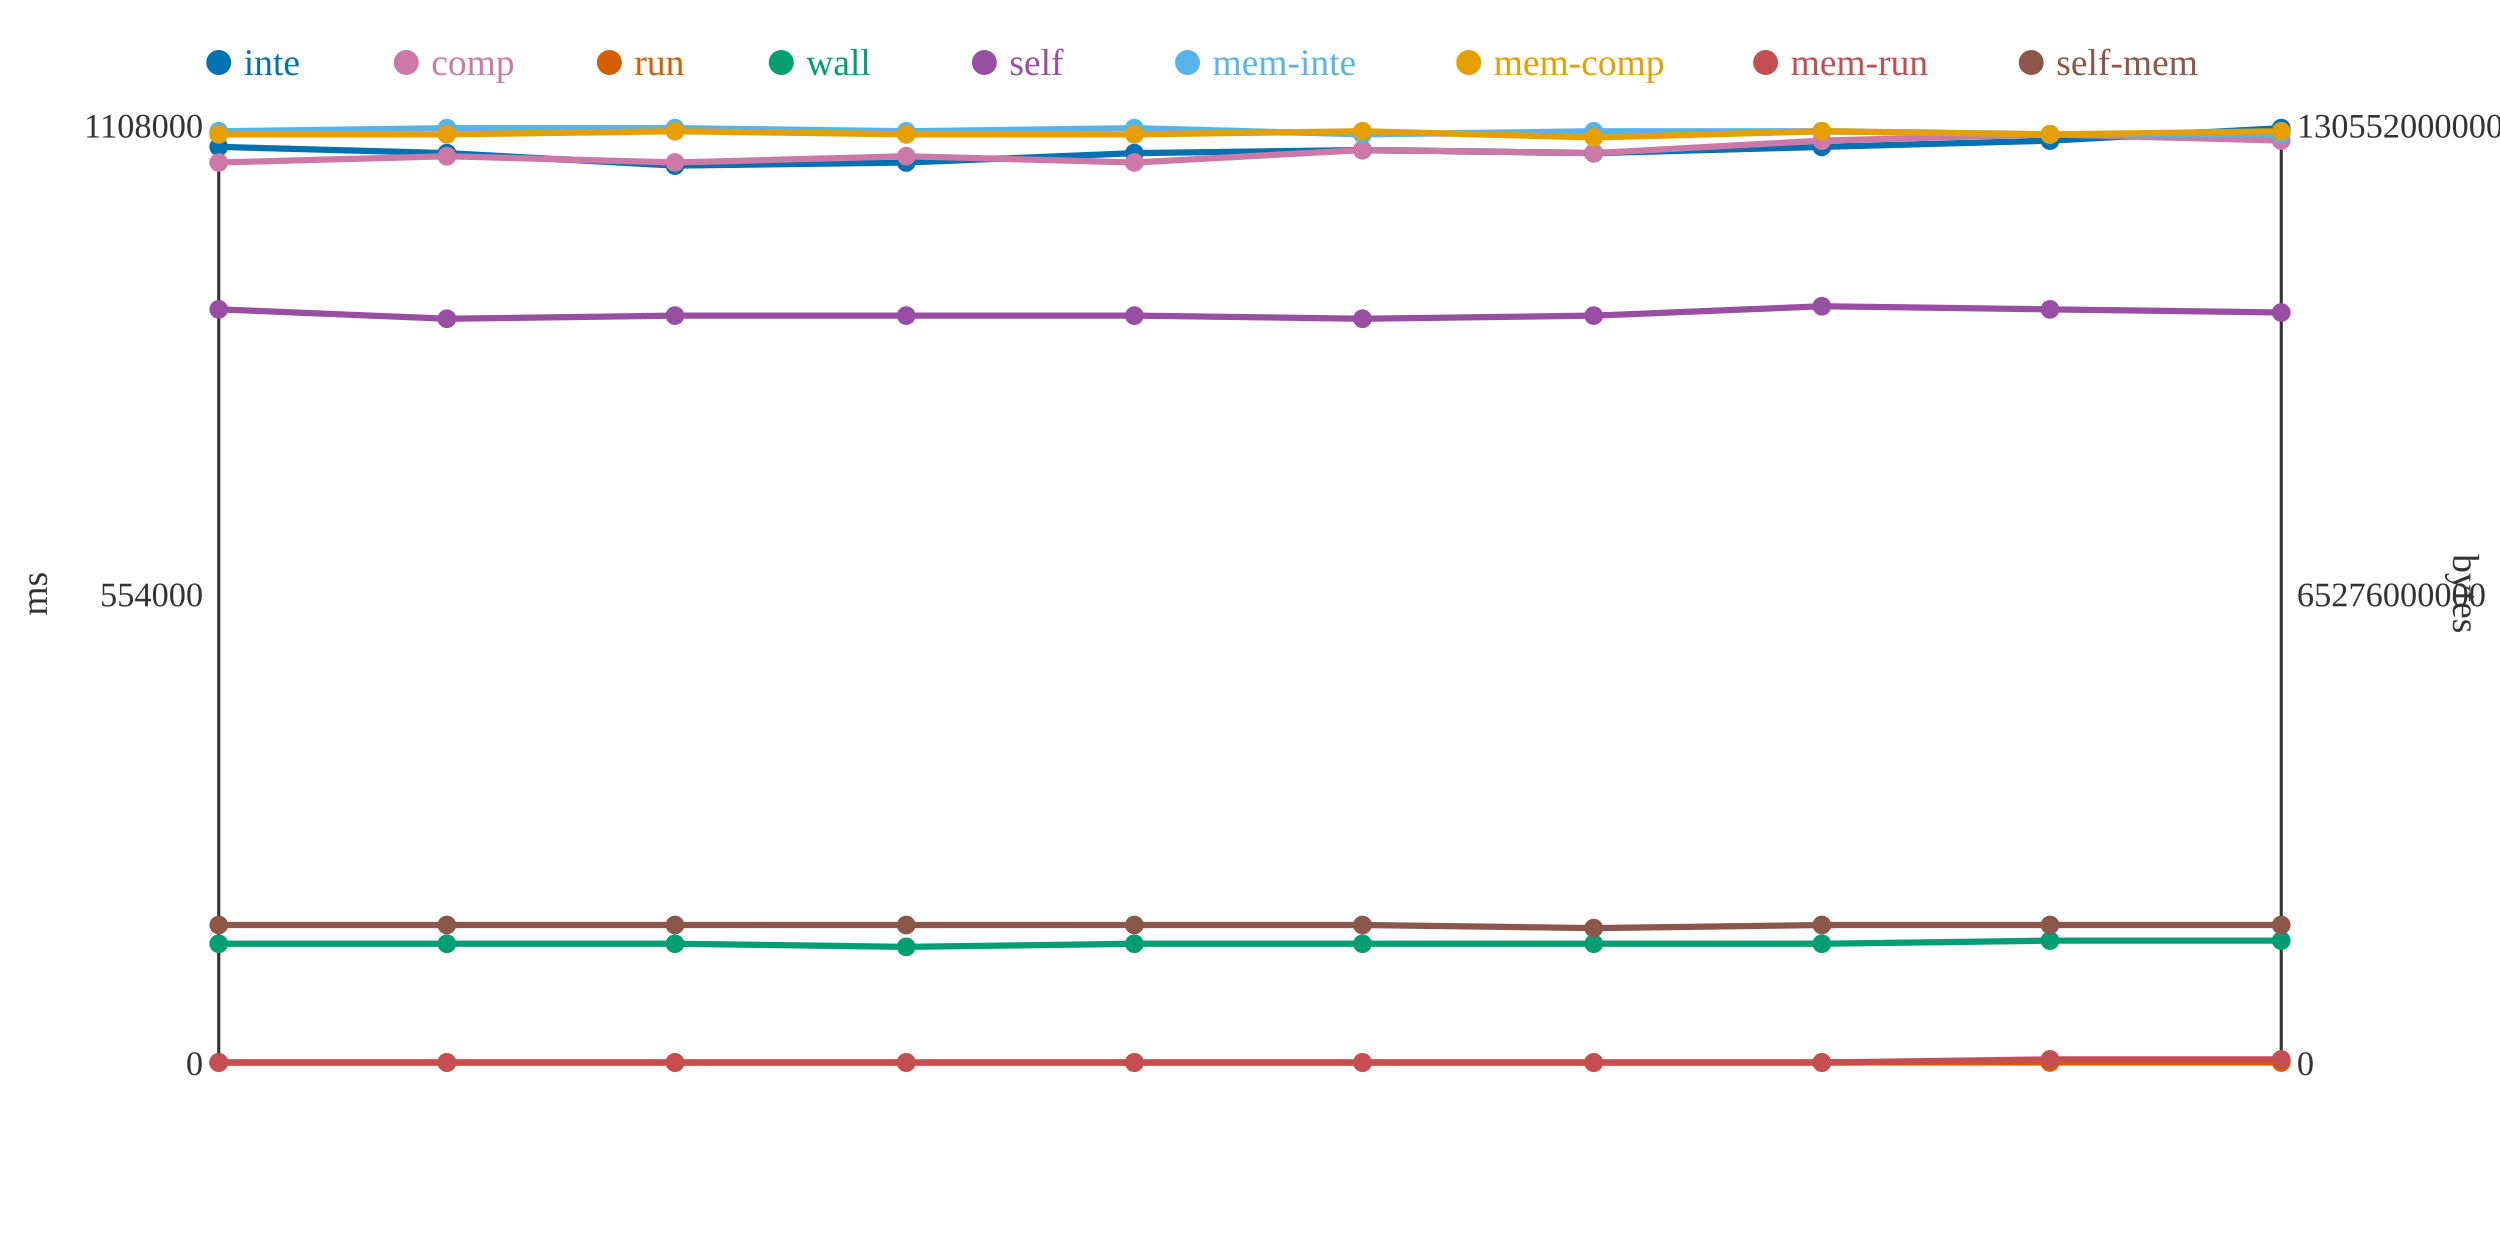
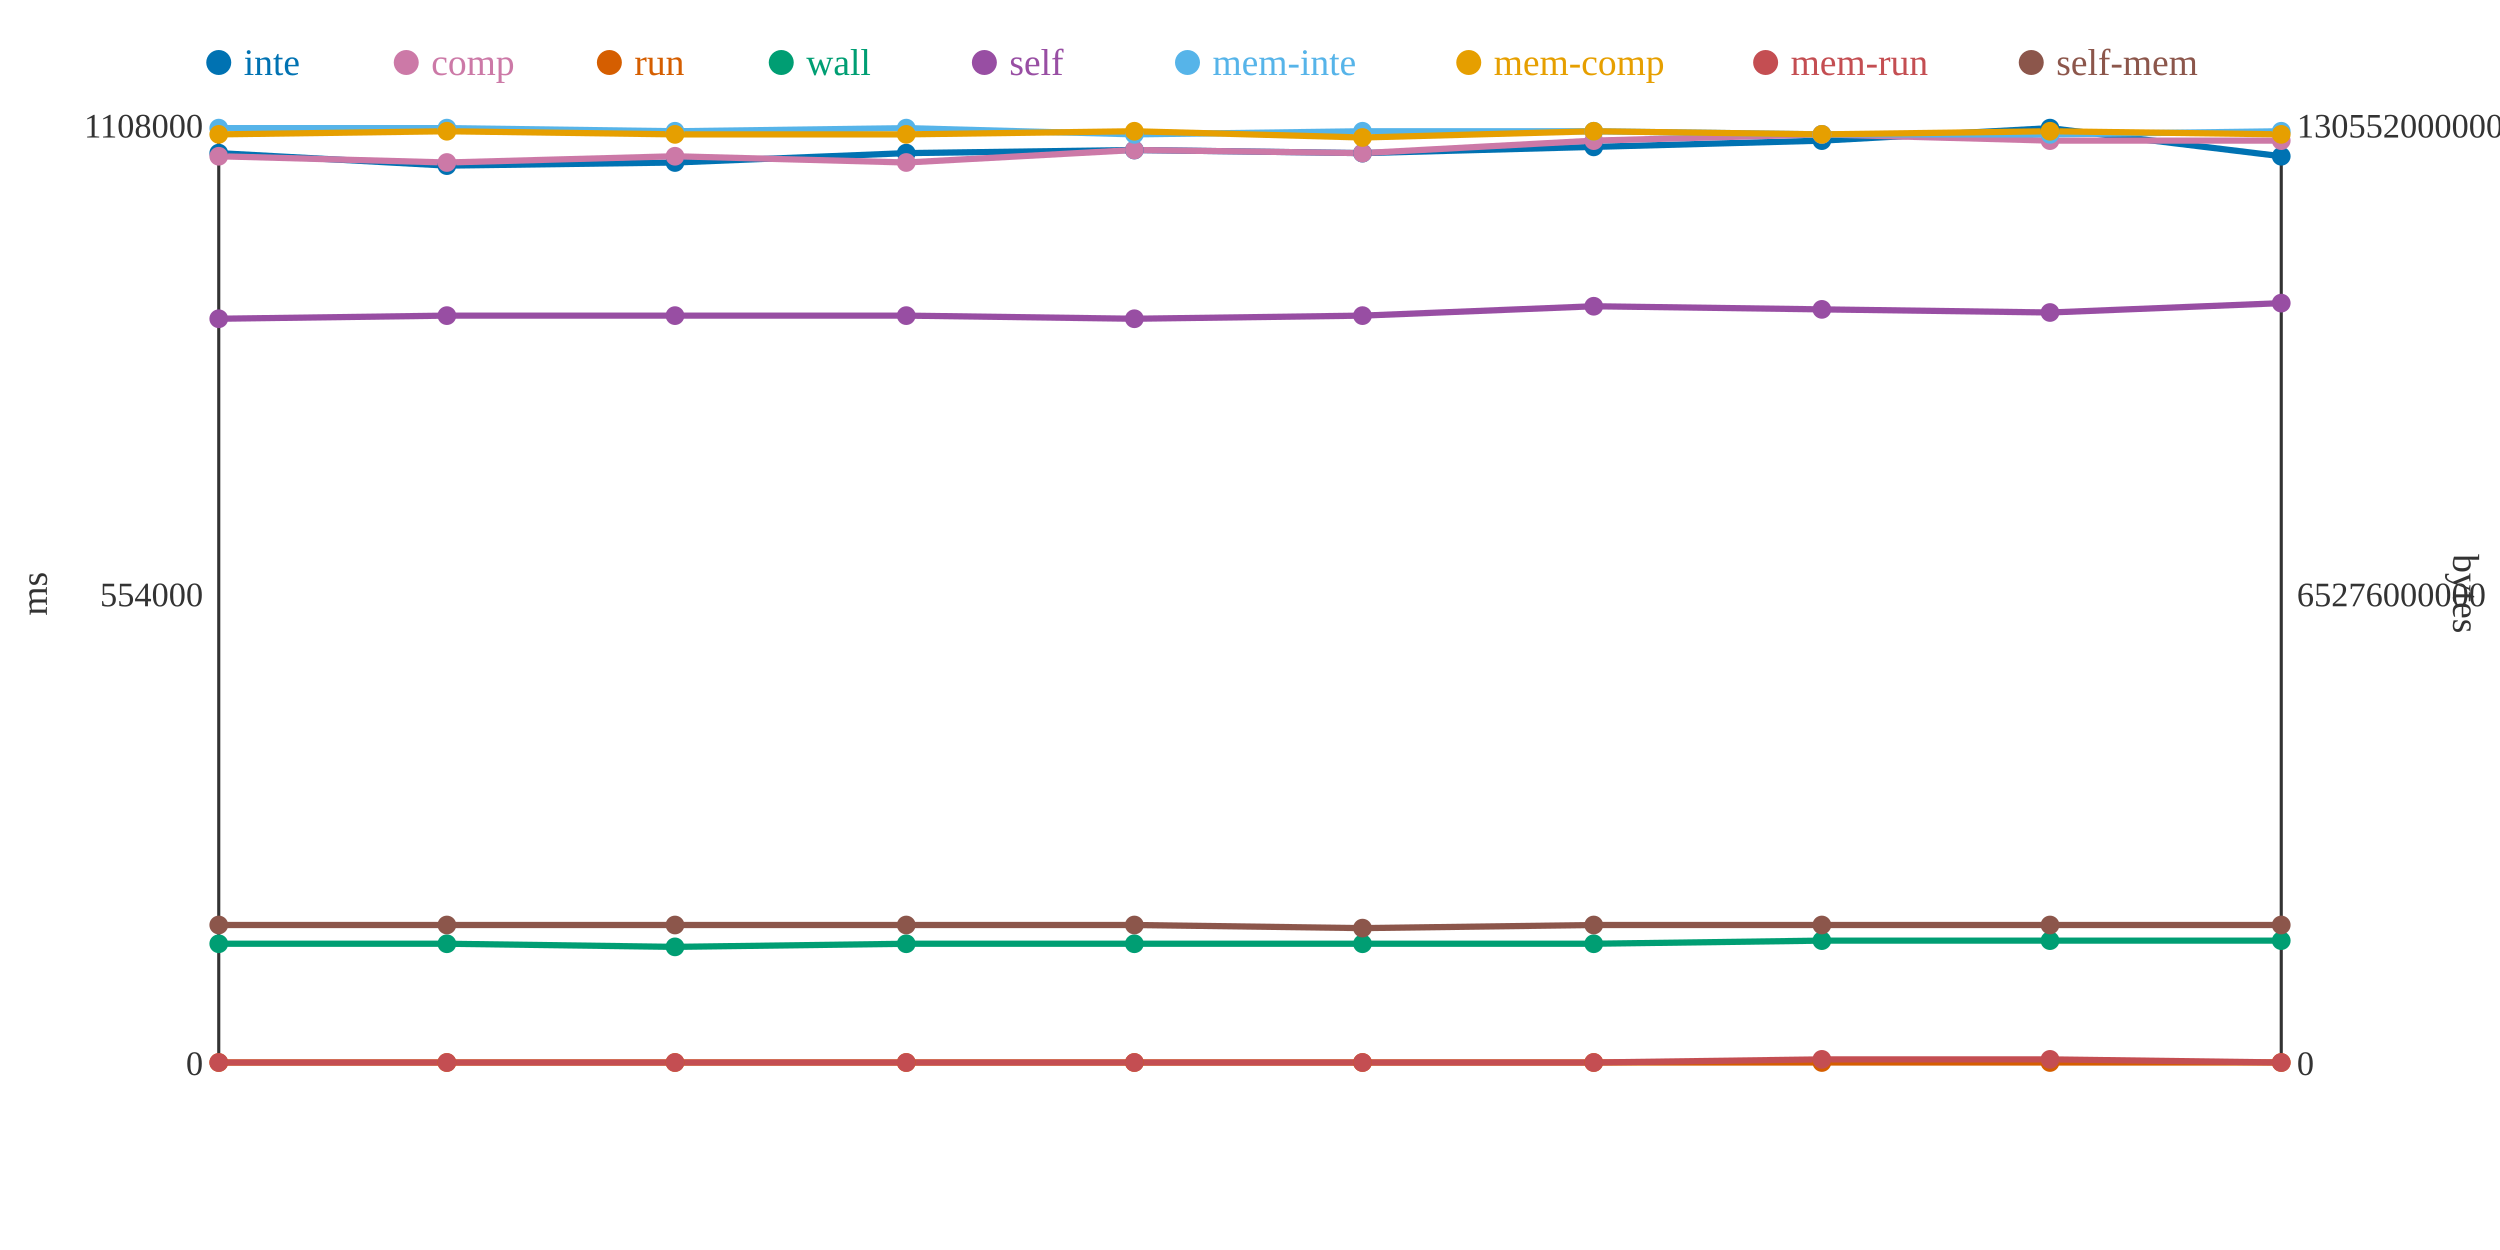
<svg xmlns="http://www.w3.org/2000/svg" width="800" height="400">
  <rect width="800" height="400" fill="white" />
  <line x1="70" y1="40" x2="70" y2="340" stroke="#333" stroke-width="1" />
  <line x1="70" y1="340" x2="730" y2="340" stroke="#333" stroke-width="1" />
  <line x1="730" y1="40" x2="730" y2="340" stroke="#333" stroke-width="1" />
  <text x="65" y="344" text-anchor="end" font-size="11" fill="#333">0</text>
  <text x="65" y="194" text-anchor="end" font-size="11" fill="#333">554000</text>
  <text x="65" y="44" text-anchor="end" font-size="11" fill="#333">1108000</text>
  <text x="15" y="190" text-anchor="middle" font-size="12" fill="#333" transform="rotate(-90 15 190)">ms</text>
  <text x="735" y="344" text-anchor="start" font-size="11" fill="#333">0</text>
  <text x="735" y="194" text-anchor="start" font-size="11" fill="#333">65276000000</text>
  <text x="735" y="44" text-anchor="start" font-size="11" fill="#333">130552000000</text>
  <text x="785" y="190" text-anchor="middle" font-size="12" fill="#333" transform="rotate(90 785 190)">bytes</text>
-   <polyline points="70,47 143,49 216,53 290,52 363,49 436,48 510,49 583,47 656,45 730,41" fill="none" stroke="#0072B2" stroke-width="2" />
-   <polyline points="70,52 143,50 216,52 290,50 363,52 436,48 510,49 583,45 656,43 730,45" fill="none" stroke="#CC79A7" stroke-width="2" />
+   <polyline points="70,49 143,53 216,52 290,49 363,48 436,49 510,47 583,45 656,41 730,50" fill="none" stroke="#0072B2" stroke-width="2" />
+   <polyline points="70,50 143,52 216,50 290,52 363,48 436,49 510,45 583,43 656,45 730,45" fill="none" stroke="#CC79A7" stroke-width="2" />
  <polyline points="70,340 143,340 216,340 290,340 363,340 436,340 510,340 583,340 656,340 730,340" fill="none" stroke="#D55E00" stroke-width="2" />
-   <polyline points="70,302 143,302 216,302 290,303 363,302 436,302 510,302 583,302 656,301 730,301" fill="none" stroke="#009E73" stroke-width="2" />
-   <polyline points="70,99 143,102 216,101 290,101 363,101 436,102 510,101 583,98 656,99 730,100" fill="none" stroke="#984EA3" stroke-width="2" />
-   <polyline points="70,42 143,41 216,41 290,42 363,41 436,43 510,42 583,42 656,43 730,43" fill="none" stroke="#56B4E9" stroke-width="2" />
-   <polyline points="70,43 143,43 216,42 290,43 363,43 436,42 510,44 583,42 656,43 730,42" fill="none" stroke="#E69F00" stroke-width="2" />
-   <polyline points="70,340 143,340 216,340 290,340 363,340 436,340 510,340 583,340 656,339 730,339" fill="none" stroke="#C44E52" stroke-width="2" />
-   <polyline points="70,296 143,296 216,296 290,296 363,296 436,296 510,297 583,296 656,296 730,296" fill="none" stroke="#8C564B" stroke-width="2" />
-   <circle cx="70" cy="47" r="3" fill="#0072B2" />
-   <circle cx="70" cy="52" r="3" fill="#CC79A7" />
+   <polyline points="70,302 143,302 216,303 290,302 363,302 436,302 510,302 583,301 656,301 730,301" fill="none" stroke="#009E73" stroke-width="2" />
+   <polyline points="70,102 143,101 216,101 290,101 363,102 436,101 510,98 583,99 656,100 730,97" fill="none" stroke="#984EA3" stroke-width="2" />
+   <polyline points="70,41 143,41 216,42 290,41 363,43 436,42 510,42 583,43 656,43 730,42" fill="none" stroke="#56B4E9" stroke-width="2" />
+   <polyline points="70,43 143,42 216,43 290,43 363,42 436,44 510,42 583,43 656,42 730,43" fill="none" stroke="#E69F00" stroke-width="2" />
+   <polyline points="70,340 143,340 216,340 290,340 363,340 436,340 510,340 583,339 656,339 730,340" fill="none" stroke="#C44E52" stroke-width="2" />
+   <polyline points="70,296 143,296 216,296 290,296 363,296 436,297 510,296 583,296 656,296 730,296" fill="none" stroke="#8C564B" stroke-width="2" />
+   <circle cx="70" cy="49" r="3" fill="#0072B2" />
+   <circle cx="70" cy="50" r="3" fill="#CC79A7" />
  <circle cx="70" cy="340" r="3" fill="#D55E00" />
  <circle cx="70" cy="302" r="3" fill="#009E73" />
-   <circle cx="70" cy="99" r="3" fill="#984EA3" />
-   <circle cx="70" cy="42" r="3" fill="#56B4E9" />
+   <circle cx="70" cy="102" r="3" fill="#984EA3" />
+   <circle cx="70" cy="41" r="3" fill="#56B4E9" />
  <circle cx="70" cy="43" r="3" fill="#E69F00" />
  <circle cx="70" cy="340" r="3" fill="#C44E52" />
  <circle cx="70" cy="296" r="3" fill="#8C564B" />
-   <circle cx="143" cy="49" r="3" fill="#0072B2" />
-   <circle cx="143" cy="50" r="3" fill="#CC79A7" />
+   <circle cx="143" cy="53" r="3" fill="#0072B2" />
+   <circle cx="143" cy="52" r="3" fill="#CC79A7" />
  <circle cx="143" cy="340" r="3" fill="#D55E00" />
  <circle cx="143" cy="302" r="3" fill="#009E73" />
-   <circle cx="143" cy="102" r="3" fill="#984EA3" />
+   <circle cx="143" cy="101" r="3" fill="#984EA3" />
  <circle cx="143" cy="41" r="3" fill="#56B4E9" />
-   <circle cx="143" cy="43" r="3" fill="#E69F00" />
+   <circle cx="143" cy="42" r="3" fill="#E69F00" />
  <circle cx="143" cy="340" r="3" fill="#C44E52" />
  <circle cx="143" cy="296" r="3" fill="#8C564B" />
-   <circle cx="216" cy="53" r="3" fill="#0072B2" />
-   <circle cx="216" cy="52" r="3" fill="#CC79A7" />
+   <circle cx="216" cy="52" r="3" fill="#0072B2" />
+   <circle cx="216" cy="50" r="3" fill="#CC79A7" />
  <circle cx="216" cy="340" r="3" fill="#D55E00" />
-   <circle cx="216" cy="302" r="3" fill="#009E73" />
+   <circle cx="216" cy="303" r="3" fill="#009E73" />
  <circle cx="216" cy="101" r="3" fill="#984EA3" />
-   <circle cx="216" cy="41" r="3" fill="#56B4E9" />
-   <circle cx="216" cy="42" r="3" fill="#E69F00" />
+   <circle cx="216" cy="42" r="3" fill="#56B4E9" />
+   <circle cx="216" cy="43" r="3" fill="#E69F00" />
  <circle cx="216" cy="340" r="3" fill="#C44E52" />
  <circle cx="216" cy="296" r="3" fill="#8C564B" />
-   <circle cx="290" cy="52" r="3" fill="#0072B2" />
-   <circle cx="290" cy="50" r="3" fill="#CC79A7" />
+   <circle cx="290" cy="49" r="3" fill="#0072B2" />
+   <circle cx="290" cy="52" r="3" fill="#CC79A7" />
  <circle cx="290" cy="340" r="3" fill="#D55E00" />
-   <circle cx="290" cy="303" r="3" fill="#009E73" />
+   <circle cx="290" cy="302" r="3" fill="#009E73" />
  <circle cx="290" cy="101" r="3" fill="#984EA3" />
-   <circle cx="290" cy="42" r="3" fill="#56B4E9" />
+   <circle cx="290" cy="41" r="3" fill="#56B4E9" />
  <circle cx="290" cy="43" r="3" fill="#E69F00" />
  <circle cx="290" cy="340" r="3" fill="#C44E52" />
  <circle cx="290" cy="296" r="3" fill="#8C564B" />
-   <circle cx="363" cy="49" r="3" fill="#0072B2" />
-   <circle cx="363" cy="52" r="3" fill="#CC79A7" />
+   <circle cx="363" cy="48" r="3" fill="#0072B2" />
+   <circle cx="363" cy="48" r="3" fill="#CC79A7" />
  <circle cx="363" cy="340" r="3" fill="#D55E00" />
  <circle cx="363" cy="302" r="3" fill="#009E73" />
-   <circle cx="363" cy="101" r="3" fill="#984EA3" />
-   <circle cx="363" cy="41" r="3" fill="#56B4E9" />
-   <circle cx="363" cy="43" r="3" fill="#E69F00" />
+   <circle cx="363" cy="102" r="3" fill="#984EA3" />
+   <circle cx="363" cy="43" r="3" fill="#56B4E9" />
+   <circle cx="363" cy="42" r="3" fill="#E69F00" />
  <circle cx="363" cy="340" r="3" fill="#C44E52" />
  <circle cx="363" cy="296" r="3" fill="#8C564B" />
-   <circle cx="436" cy="48" r="3" fill="#0072B2" />
-   <circle cx="436" cy="48" r="3" fill="#CC79A7" />
+   <circle cx="436" cy="49" r="3" fill="#0072B2" />
+   <circle cx="436" cy="49" r="3" fill="#CC79A7" />
  <circle cx="436" cy="340" r="3" fill="#D55E00" />
  <circle cx="436" cy="302" r="3" fill="#009E73" />
-   <circle cx="436" cy="102" r="3" fill="#984EA3" />
-   <circle cx="436" cy="43" r="3" fill="#56B4E9" />
-   <circle cx="436" cy="42" r="3" fill="#E69F00" />
+   <circle cx="436" cy="101" r="3" fill="#984EA3" />
+   <circle cx="436" cy="42" r="3" fill="#56B4E9" />
+   <circle cx="436" cy="44" r="3" fill="#E69F00" />
  <circle cx="436" cy="340" r="3" fill="#C44E52" />
-   <circle cx="436" cy="296" r="3" fill="#8C564B" />
-   <circle cx="510" cy="49" r="3" fill="#0072B2" />
-   <circle cx="510" cy="49" r="3" fill="#CC79A7" />
+   <circle cx="436" cy="297" r="3" fill="#8C564B" />
+   <circle cx="510" cy="47" r="3" fill="#0072B2" />
+   <circle cx="510" cy="45" r="3" fill="#CC79A7" />
  <circle cx="510" cy="340" r="3" fill="#D55E00" />
  <circle cx="510" cy="302" r="3" fill="#009E73" />
-   <circle cx="510" cy="101" r="3" fill="#984EA3" />
+   <circle cx="510" cy="98" r="3" fill="#984EA3" />
  <circle cx="510" cy="42" r="3" fill="#56B4E9" />
-   <circle cx="510" cy="44" r="3" fill="#E69F00" />
+   <circle cx="510" cy="42" r="3" fill="#E69F00" />
  <circle cx="510" cy="340" r="3" fill="#C44E52" />
-   <circle cx="510" cy="297" r="3" fill="#8C564B" />
-   <circle cx="583" cy="47" r="3" fill="#0072B2" />
-   <circle cx="583" cy="45" r="3" fill="#CC79A7" />
+   <circle cx="510" cy="296" r="3" fill="#8C564B" />
+   <circle cx="583" cy="45" r="3" fill="#0072B2" />
+   <circle cx="583" cy="43" r="3" fill="#CC79A7" />
  <circle cx="583" cy="340" r="3" fill="#D55E00" />
-   <circle cx="583" cy="302" r="3" fill="#009E73" />
-   <circle cx="583" cy="98" r="3" fill="#984EA3" />
-   <circle cx="583" cy="42" r="3" fill="#56B4E9" />
-   <circle cx="583" cy="42" r="3" fill="#E69F00" />
-   <circle cx="583" cy="340" r="3" fill="#C44E52" />
+   <circle cx="583" cy="301" r="3" fill="#009E73" />
+   <circle cx="583" cy="99" r="3" fill="#984EA3" />
+   <circle cx="583" cy="43" r="3" fill="#56B4E9" />
+   <circle cx="583" cy="43" r="3" fill="#E69F00" />
+   <circle cx="583" cy="339" r="3" fill="#C44E52" />
  <circle cx="583" cy="296" r="3" fill="#8C564B" />
-   <circle cx="656" cy="45" r="3" fill="#0072B2" />
-   <circle cx="656" cy="43" r="3" fill="#CC79A7" />
+   <circle cx="656" cy="41" r="3" fill="#0072B2" />
+   <circle cx="656" cy="45" r="3" fill="#CC79A7" />
  <circle cx="656" cy="340" r="3" fill="#D55E00" />
  <circle cx="656" cy="301" r="3" fill="#009E73" />
-   <circle cx="656" cy="99" r="3" fill="#984EA3" />
+   <circle cx="656" cy="100" r="3" fill="#984EA3" />
  <circle cx="656" cy="43" r="3" fill="#56B4E9" />
-   <circle cx="656" cy="43" r="3" fill="#E69F00" />
+   <circle cx="656" cy="42" r="3" fill="#E69F00" />
  <circle cx="656" cy="339" r="3" fill="#C44E52" />
  <circle cx="656" cy="296" r="3" fill="#8C564B" />
-   <circle cx="730" cy="41" r="3" fill="#0072B2" />
+   <circle cx="730" cy="50" r="3" fill="#0072B2" />
  <circle cx="730" cy="45" r="3" fill="#CC79A7" />
  <circle cx="730" cy="340" r="3" fill="#D55E00" />
  <circle cx="730" cy="301" r="3" fill="#009E73" />
-   <circle cx="730" cy="100" r="3" fill="#984EA3" />
-   <circle cx="730" cy="43" r="3" fill="#56B4E9" />
-   <circle cx="730" cy="42" r="3" fill="#E69F00" />
-   <circle cx="730" cy="339" r="3" fill="#C44E52" />
+   <circle cx="730" cy="97" r="3" fill="#984EA3" />
+   <circle cx="730" cy="42" r="3" fill="#56B4E9" />
+   <circle cx="730" cy="43" r="3" fill="#E69F00" />
+   <circle cx="730" cy="340" r="3" fill="#C44E52" />
  <circle cx="730" cy="296" r="3" fill="#8C564B" />
  <circle cx="70" cy="20" r="4" fill="#0072B2" />
  <text x="78" y="24" text-anchor="start" font-size="12" fill="#0072B2">inte</text>
  <circle cx="130" cy="20" r="4" fill="#CC79A7" />
  <text x="138" y="24" text-anchor="start" font-size="12" fill="#CC79A7">comp</text>
  <circle cx="195" cy="20" r="4" fill="#D55E00" />
  <text x="203" y="24" text-anchor="start" font-size="12" fill="#D55E00">run</text>
  <circle cx="250" cy="20" r="4" fill="#009E73" />
  <text x="258" y="24" text-anchor="start" font-size="12" fill="#009E73">wall</text>
  <circle cx="315" cy="20" r="4" fill="#984EA3" />
  <text x="323" y="24" text-anchor="start" font-size="12" fill="#984EA3">self</text>
  <circle cx="380" cy="20" r="4" fill="#56B4E9" />
  <text x="388" y="24" text-anchor="start" font-size="12" fill="#56B4E9">mem-inte</text>
  <circle cx="470" cy="20" r="4" fill="#E69F00" />
  <text x="478" y="24" text-anchor="start" font-size="12" fill="#E69F00">mem-comp</text>
  <circle cx="565" cy="20" r="4" fill="#C44E52" />
  <text x="573" y="24" text-anchor="start" font-size="12" fill="#C44E52">mem-run</text>
  <circle cx="650" cy="20" r="4" fill="#8C564B" />
  <text x="658" y="24" text-anchor="start" font-size="12" fill="#8C564B">self-mem</text>
</svg>
